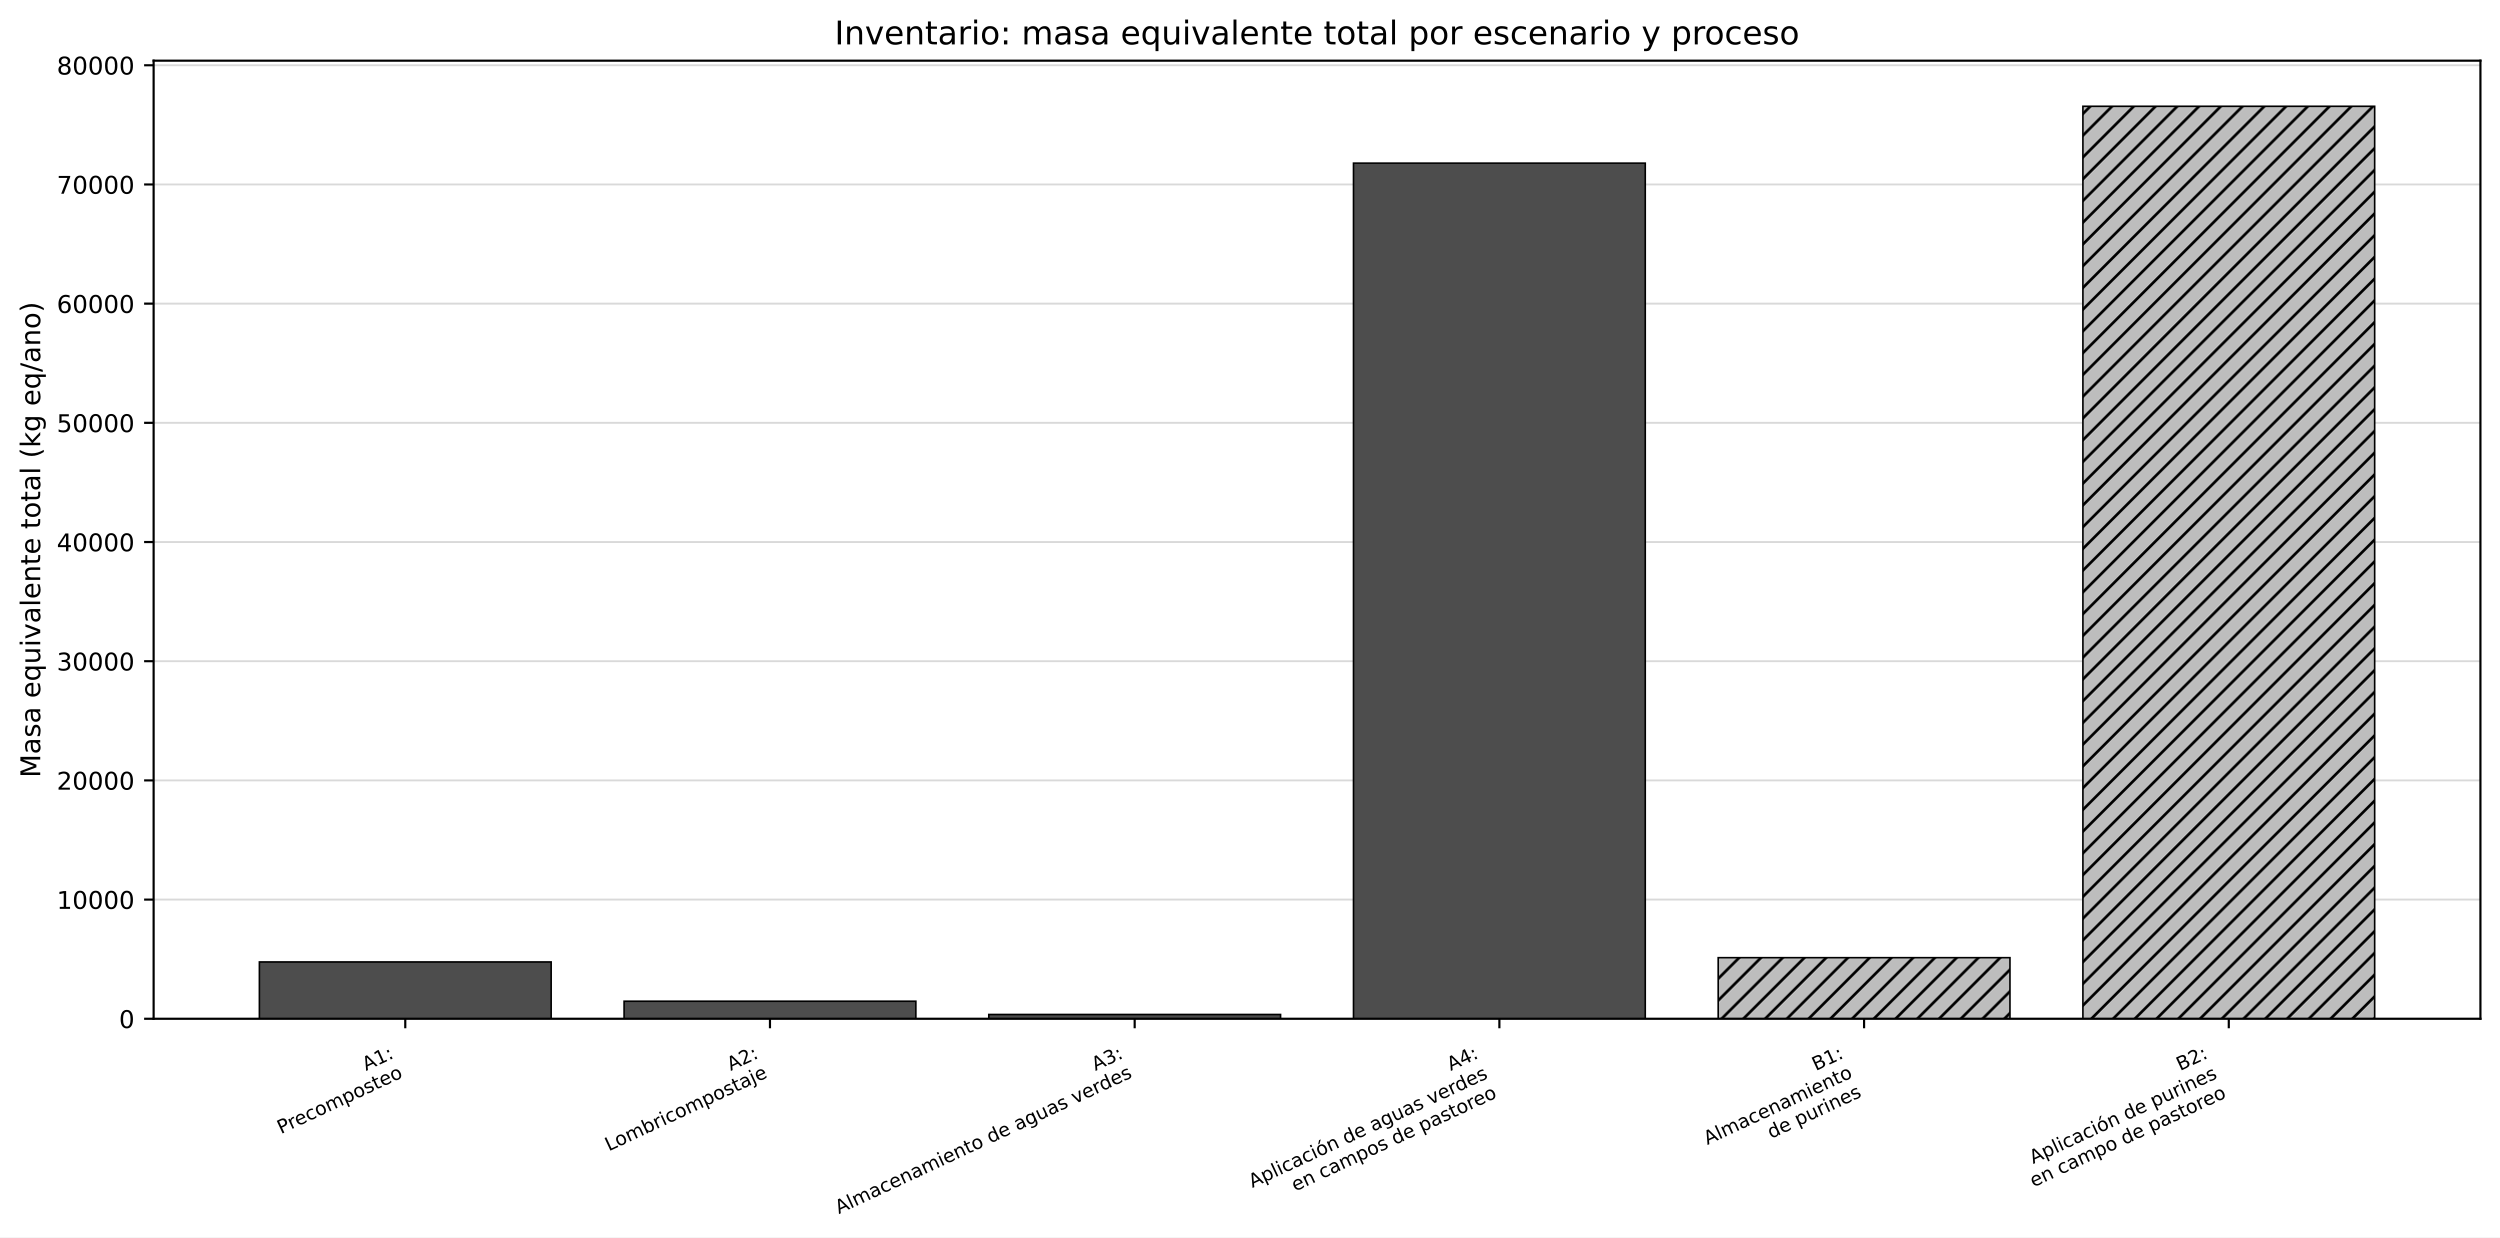
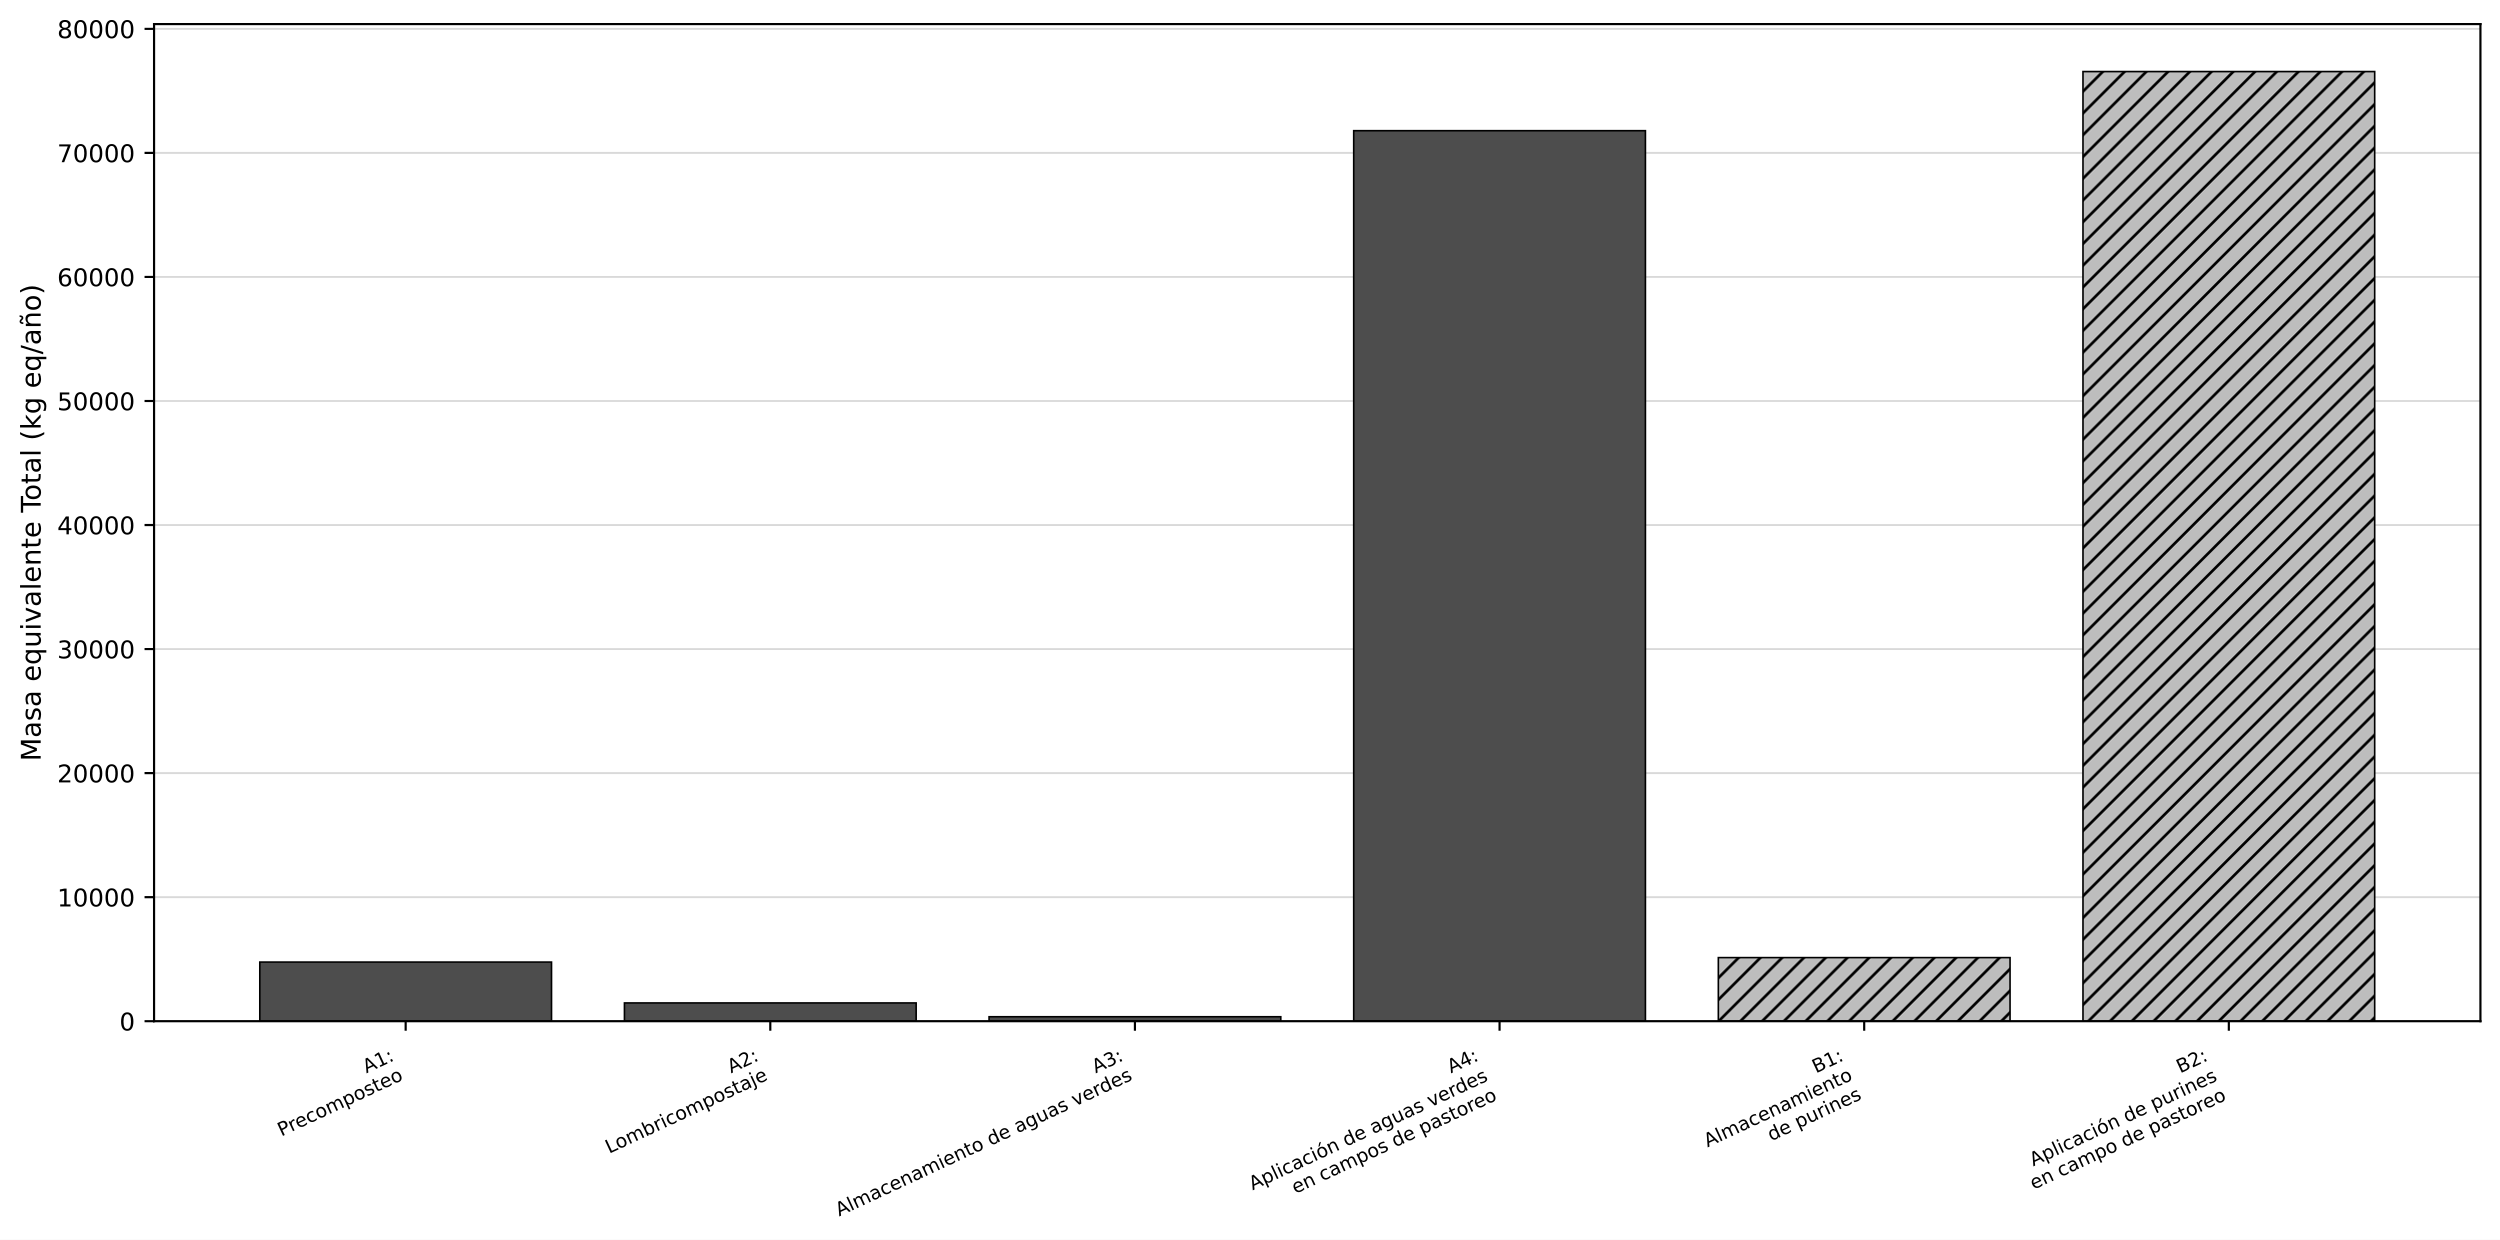
- <svg xmlns="http://www.w3.org/2000/svg" xmlns:xlink="http://www.w3.org/1999/xlink" width="919.589pt" height="455.143pt" viewBox="0 0 919.589 455.143" version="1.1">
+ <svg xmlns="http://www.w3.org/2000/svg" xmlns:xlink="http://www.w3.org/1999/xlink" width="919.76pt" height="456.103pt" viewBox="0 0 919.76 456.103" version="1.1">
  <defs>
    <style type="text/css">*{stroke-linejoin: round; stroke-linecap: butt}</style>
  </defs>
  <g id="figure_1">
    <g id="patch_1">
-       <path d="M 0 455.143  L 919.589 455.143  L 919.589 0  L 0 0  z " style="fill: #ffffff" />
+       <path d="M 0 456.103  L 919.76 456.103  L 919.76 0  L 0 0  z " style="fill: #ffffff" />
    </g>
    <g id="axes_1">
      <g id="patch_2">
-         <path d="M 56.509 374.742  L 912.389 374.742  L 912.389 22.318  L 56.509 22.318  z " style="fill: #ffffff" />
+         <path d="M 56.68 375.702  L 912.56 375.702  L 912.56 8.862  L 56.68 8.862  z " style="fill: #ffffff" />
      </g>
      <g id="matplotlib.axis_1">
        <g id="xtick_1">
          <g id="line2d_1">
            <defs>
-               <path id="m2ae27c3ba7" d="M 0 0  L 0 3.5  " style="stroke: #000000; stroke-width: 0.8" />
+               <path id="mbefa3dc196" d="M 0 0  L 0 3.5  " style="stroke: #000000; stroke-width: 0.8" />
            </defs>
            <g>
-               <use xlink:href="#m2ae27c3ba7" x="149.073" y="374.742" style="stroke: #000000; stroke-width: 0.8" />
+               <use xlink:href="#mbefa3dc196" x="149.244" y="375.702" style="stroke: #000000; stroke-width: 0.8" />
            </g>
          </g>
          <g id="text_1">
-             <text style="font-size: 7px; font-family: 'DejaVu Sans'" transform="translate(134.6318 393.9648) rotate(-25)">A1:</text>
-             <text style="font-size: 7px; font-family: 'DejaVu Sans'" transform="translate(103.3381 417.2061) rotate(-25)">Precomposteo</text>
+             <text style="font-size: 7px; font-family: 'DejaVu Sans'" transform="translate(134.8021 394.9249) rotate(-25)">A1:</text>
+             <text style="font-size: 7px; font-family: 'DejaVu Sans'" transform="translate(103.5084 418.1662) rotate(-25)">Precomposteo</text>
          </g>
        </g>
        <g id="xtick_2">
          <g id="line2d_2">
            <g>
-               <use xlink:href="#m2ae27c3ba7" x="283.224" y="374.742" style="stroke: #000000; stroke-width: 0.8" />
+               <use xlink:href="#mbefa3dc196" x="283.394" y="375.702" style="stroke: #000000; stroke-width: 0.8" />
            </g>
          </g>
          <g id="text_2">
-             <text style="font-size: 7px; font-family: 'DejaVu Sans'" transform="translate(268.7823 393.9648) rotate(-25)">A2:</text>
-             <text style="font-size: 7px; font-family: 'DejaVu Sans'" transform="translate(223.92 423.5332) rotate(-25)">Lombricompostaje</text>
+             <text style="font-size: 7px; font-family: 'DejaVu Sans'" transform="translate(268.9526 394.9249) rotate(-25)">A2:</text>
+             <text style="font-size: 7px; font-family: 'DejaVu Sans'" transform="translate(224.0904 424.4933) rotate(-25)">Lombricompostaje</text>
          </g>
        </g>
        <g id="xtick_3">
          <g id="line2d_3">
            <g>
-               <use xlink:href="#m2ae27c3ba7" x="417.374" y="374.742" style="stroke: #000000; stroke-width: 0.8" />
+               <use xlink:href="#mbefa3dc196" x="417.544" y="375.702" style="stroke: #000000; stroke-width: 0.8" />
            </g>
          </g>
          <g id="text_3">
-             <text style="font-size: 7px; font-family: 'DejaVu Sans'" transform="translate(402.9328 393.9648) rotate(-25)">A3:</text>
-             <text style="font-size: 7px; font-family: 'DejaVu Sans'" transform="translate(308.5534 446.6234) rotate(-25)">Almacenamiento de aguas verdes</text>
+             <text style="font-size: 7px; font-family: 'DejaVu Sans'" transform="translate(403.1031 394.9249) rotate(-25)">A3:</text>
+             <text style="font-size: 7px; font-family: 'DejaVu Sans'" transform="translate(308.7237 447.5835) rotate(-25)">Almacenamiento de aguas verdes</text>
          </g>
        </g>
        <g id="xtick_4">
          <g id="line2d_4">
            <g>
-               <use xlink:href="#m2ae27c3ba7" x="551.525" y="374.742" style="stroke: #000000; stroke-width: 0.8" />
+               <use xlink:href="#mbefa3dc196" x="551.695" y="375.702" style="stroke: #000000; stroke-width: 0.8" />
            </g>
          </g>
          <g id="text_4">
-             <text style="font-size: 7px; font-family: 'DejaVu Sans'" transform="translate(533.6286 393.9648) rotate(-25)">A4:</text>
-             <text style="font-size: 7px; font-family: 'DejaVu Sans'" transform="translate(460.6748 437.0032) rotate(-25)">Aplicación de aguas verdes</text>
-             <text style="font-size: 7px; font-family: 'DejaVu Sans'" transform="translate(476.3953 438.3214) rotate(-25)">en campos de pastoreo</text>
+             <text style="font-size: 7px; font-family: 'DejaVu Sans'" transform="translate(533.7989 394.9249) rotate(-25)">A4:</text>
+             <text style="font-size: 7px; font-family: 'DejaVu Sans'" transform="translate(460.8451 437.9633) rotate(-25)">Aplicación de aguas verdes</text>
+             <text style="font-size: 7px; font-family: 'DejaVu Sans'" transform="translate(476.5656 439.2815) rotate(-25)">en campos de pastoreo</text>
          </g>
        </g>
        <g id="xtick_5">
          <g id="line2d_5">
            <g>
-               <use xlink:href="#m2ae27c3ba7" x="685.675" y="374.742" style="stroke: #000000; stroke-width: 0.8" />
+               <use xlink:href="#mbefa3dc196" x="685.845" y="375.702" style="stroke: #000000; stroke-width: 0.8" />
            </g>
          </g>
          <g id="text_5">
-             <text style="font-size: 7px; font-family: 'DejaVu Sans'" transform="translate(667.9081 393.9708) rotate(-25)">B1:</text>
-             <text style="font-size: 7px; font-family: 'DejaVu Sans'" transform="translate(628.0419 421.2095) rotate(-25)">Almacenamiento</text>
-             <text style="font-size: 7px; font-family: 'DejaVu Sans'" transform="translate(651.4646 418.9361) rotate(-25)">de purines</text>
+             <text style="font-size: 7px; font-family: 'DejaVu Sans'" transform="translate(668.0785 394.9309) rotate(-25)">B1:</text>
+             <text style="font-size: 7px; font-family: 'DejaVu Sans'" transform="translate(628.2122 422.1696) rotate(-25)">Almacenamiento</text>
+             <text style="font-size: 7px; font-family: 'DejaVu Sans'" transform="translate(651.6349 419.8962) rotate(-25)">de purines</text>
          </g>
        </g>
        <g id="xtick_6">
          <g id="line2d_6">
            <g>
-               <use xlink:href="#m2ae27c3ba7" x="819.826" y="374.742" style="stroke: #000000; stroke-width: 0.8" />
+               <use xlink:href="#mbefa3dc196" x="819.996" y="375.702" style="stroke: #000000; stroke-width: 0.8" />
            </g>
          </g>
          <g id="text_6">
-             <text style="font-size: 7px; font-family: 'DejaVu Sans'" transform="translate(801.9166 393.9708) rotate(-25)">B2:</text>
-             <text style="font-size: 7px; font-family: 'DejaVu Sans'" transform="translate(747.8645 428.1952) rotate(-25)">Aplicación de purines</text>
-             <text style="font-size: 7px; font-family: 'DejaVu Sans'" transform="translate(748.0011 436.7803) rotate(-25)">en campo de pastoreo</text>
+             <text style="font-size: 7px; font-family: 'DejaVu Sans'" transform="translate(802.0869 394.9309) rotate(-25)">B2:</text>
+             <text style="font-size: 7px; font-family: 'DejaVu Sans'" transform="translate(748.0348 429.1553) rotate(-25)">Aplicación de purines</text>
+             <text style="font-size: 7px; font-family: 'DejaVu Sans'" transform="translate(748.1715 437.7404) rotate(-25)">en campo de pastoreo</text>
          </g>
        </g>
      </g>
      <g id="matplotlib.axis_2">
        <g id="ytick_1">
          <g id="line2d_7">
-             <path d="M 56.509 374.742  L 912.389 374.742  " clip-path="url(#pf6901a39aa)" style="fill: none; stroke: #d9d9d9; stroke-width: 0.7; stroke-linecap: square" />
+             <path d="M 56.68 375.702  L 912.56 375.702  " clip-path="url(#pc8ea8768c6)" style="fill: none; stroke: #d9d9d9; stroke-width: 0.7; stroke-linecap: square" />
          </g>
          <g id="line2d_8">
            <defs>
-               <path id="mc74caa2fd2" d="M 0 0  L -3.5 0  " style="stroke: #000000; stroke-width: 0.8" />
+               <path id="m9bc19e0139" d="M 0 0  L -3.5 0  " style="stroke: #000000; stroke-width: 0.8" />
            </defs>
            <g>
-               <use xlink:href="#mc74caa2fd2" x="56.509" y="374.742" style="stroke: #000000; stroke-width: 0.8" />
+               <use xlink:href="#m9bc19e0139" x="56.68" y="375.702" style="stroke: #000000; stroke-width: 0.8" />
            </g>
          </g>
          <g id="text_7">
-             <text style="font-size: 9px; font-family: 'DejaVu Sans'; text-anchor: end" x="49.509" y="378.161" transform="rotate(-0 49.50937 378.161)">0</text>
+             <text style="font-size: 9px; font-family: 'DejaVu Sans'; text-anchor: end" x="49.68" y="379.121" transform="rotate(-0 49.67969 379.1211)">0</text>
          </g>
        </g>
        <g id="ytick_2">
          <g id="line2d_9">
-             <path d="M 56.509 330.9  L 912.389 330.9  " clip-path="url(#pf6901a39aa)" style="fill: none; stroke: #d9d9d9; stroke-width: 0.7; stroke-linecap: square" />
+             <path d="M 56.68 330.066  L 912.56 330.066  " clip-path="url(#pc8ea8768c6)" style="fill: none; stroke: #d9d9d9; stroke-width: 0.7; stroke-linecap: square" />
          </g>
          <g id="line2d_10">
            <g>
-               <use xlink:href="#mc74caa2fd2" x="56.509" y="330.9" style="stroke: #000000; stroke-width: 0.8" />
+               <use xlink:href="#m9bc19e0139" x="56.68" y="330.066" style="stroke: #000000; stroke-width: 0.8" />
            </g>
          </g>
          <g id="text_8">
-             <text style="font-size: 9px; font-family: 'DejaVu Sans'; text-anchor: end" x="49.509" y="334.319" transform="rotate(-0 49.50937 334.3191)">10000</text>
+             <text style="font-size: 9px; font-family: 'DejaVu Sans'; text-anchor: end" x="49.68" y="333.486" transform="rotate(-0 49.67969 333.4858)">10000</text>
          </g>
        </g>
        <g id="ytick_3">
          <g id="line2d_11">
-             <path d="M 56.509 287.058  L 912.389 287.058  " clip-path="url(#pf6901a39aa)" style="fill: none; stroke: #d9d9d9; stroke-width: 0.7; stroke-linecap: square" />
+             <path d="M 56.68 284.431  L 912.56 284.431  " clip-path="url(#pc8ea8768c6)" style="fill: none; stroke: #d9d9d9; stroke-width: 0.7; stroke-linecap: square" />
          </g>
          <g id="line2d_12">
            <g>
-               <use xlink:href="#mc74caa2fd2" x="56.509" y="287.058" style="stroke: #000000; stroke-width: 0.8" />
+               <use xlink:href="#m9bc19e0139" x="56.68" y="284.431" style="stroke: #000000; stroke-width: 0.8" />
            </g>
          </g>
          <g id="text_9">
-             <text style="font-size: 9px; font-family: 'DejaVu Sans'; text-anchor: end" x="49.509" y="290.477" transform="rotate(-0 49.50937 290.4772)">20000</text>
+             <text style="font-size: 9px; font-family: 'DejaVu Sans'; text-anchor: end" x="49.68" y="287.85" transform="rotate(-0 49.67969 287.8505)">20000</text>
          </g>
        </g>
        <g id="ytick_4">
          <g id="line2d_13">
-             <path d="M 56.509 243.216  L 912.389 243.216  " clip-path="url(#pf6901a39aa)" style="fill: none; stroke: #d9d9d9; stroke-width: 0.7; stroke-linecap: square" />
+             <path d="M 56.68 238.796  L 912.56 238.796  " clip-path="url(#pc8ea8768c6)" style="fill: none; stroke: #d9d9d9; stroke-width: 0.7; stroke-linecap: square" />
          </g>
          <g id="line2d_14">
            <g>
-               <use xlink:href="#mc74caa2fd2" x="56.509" y="243.216" style="stroke: #000000; stroke-width: 0.8" />
+               <use xlink:href="#m9bc19e0139" x="56.68" y="238.796" style="stroke: #000000; stroke-width: 0.8" />
            </g>
          </g>
          <g id="text_10">
-             <text style="font-size: 9px; font-family: 'DejaVu Sans'; text-anchor: end" x="49.509" y="246.635" transform="rotate(-0 49.50937 246.6353)">30000</text>
+             <text style="font-size: 9px; font-family: 'DejaVu Sans'; text-anchor: end" x="49.68" y="242.215" transform="rotate(-0 49.67969 242.2152)">30000</text>
          </g>
        </g>
        <g id="ytick_5">
          <g id="line2d_15">
-             <path d="M 56.509 199.374  L 912.389 199.374  " clip-path="url(#pf6901a39aa)" style="fill: none; stroke: #d9d9d9; stroke-width: 0.7; stroke-linecap: square" />
+             <path d="M 56.68 193.161  L 912.56 193.161  " clip-path="url(#pc8ea8768c6)" style="fill: none; stroke: #d9d9d9; stroke-width: 0.7; stroke-linecap: square" />
          </g>
          <g id="line2d_16">
            <g>
-               <use xlink:href="#mc74caa2fd2" x="56.509" y="199.374" style="stroke: #000000; stroke-width: 0.8" />
+               <use xlink:href="#m9bc19e0139" x="56.68" y="193.161" style="stroke: #000000; stroke-width: 0.8" />
            </g>
          </g>
          <g id="text_11">
-             <text style="font-size: 9px; font-family: 'DejaVu Sans'; text-anchor: end" x="49.509" y="202.793" transform="rotate(-0 49.50937 202.7935)">40000</text>
+             <text style="font-size: 9px; font-family: 'DejaVu Sans'; text-anchor: end" x="49.68" y="196.58" transform="rotate(-0 49.67969 196.5798)">40000</text>
          </g>
        </g>
        <g id="ytick_6">
          <g id="line2d_17">
-             <path d="M 56.509 155.532  L 912.389 155.532  " clip-path="url(#pf6901a39aa)" style="fill: none; stroke: #d9d9d9; stroke-width: 0.7; stroke-linecap: square" />
+             <path d="M 56.68 147.525  L 912.56 147.525  " clip-path="url(#pc8ea8768c6)" style="fill: none; stroke: #d9d9d9; stroke-width: 0.7; stroke-linecap: square" />
          </g>
          <g id="line2d_18">
            <g>
-               <use xlink:href="#mc74caa2fd2" x="56.509" y="155.532" style="stroke: #000000; stroke-width: 0.8" />
+               <use xlink:href="#m9bc19e0139" x="56.68" y="147.525" style="stroke: #000000; stroke-width: 0.8" />
            </g>
          </g>
          <g id="text_12">
-             <text style="font-size: 9px; font-family: 'DejaVu Sans'; text-anchor: end" x="49.509" y="158.952" transform="rotate(-0 49.50937 158.9516)">50000</text>
+             <text style="font-size: 9px; font-family: 'DejaVu Sans'; text-anchor: end" x="49.68" y="150.945" transform="rotate(-0 49.67969 150.9445)">50000</text>
          </g>
        </g>
        <g id="ytick_7">
          <g id="line2d_19">
-             <path d="M 56.509 111.69  L 912.389 111.69  " clip-path="url(#pf6901a39aa)" style="fill: none; stroke: #d9d9d9; stroke-width: 0.7; stroke-linecap: square" />
+             <path d="M 56.68 101.89  L 912.56 101.89  " clip-path="url(#pc8ea8768c6)" style="fill: none; stroke: #d9d9d9; stroke-width: 0.7; stroke-linecap: square" />
          </g>
          <g id="line2d_20">
            <g>
-               <use xlink:href="#mc74caa2fd2" x="56.509" y="111.69" style="stroke: #000000; stroke-width: 0.8" />
+               <use xlink:href="#m9bc19e0139" x="56.68" y="101.89" style="stroke: #000000; stroke-width: 0.8" />
            </g>
          </g>
          <g id="text_13">
-             <text style="font-size: 9px; font-family: 'DejaVu Sans'; text-anchor: end" x="49.509" y="115.11" transform="rotate(-0 49.50937 115.1097)">60000</text>
+             <text style="font-size: 9px; font-family: 'DejaVu Sans'; text-anchor: end" x="49.68" y="105.309" transform="rotate(-0 49.67969 105.3092)">60000</text>
          </g>
        </g>
        <g id="ytick_8">
          <g id="line2d_21">
-             <path d="M 56.509 67.848  L 912.389 67.848  " clip-path="url(#pf6901a39aa)" style="fill: none; stroke: #d9d9d9; stroke-width: 0.7; stroke-linecap: square" />
+             <path d="M 56.68 56.255  L 912.56 56.255  " clip-path="url(#pc8ea8768c6)" style="fill: none; stroke: #d9d9d9; stroke-width: 0.7; stroke-linecap: square" />
          </g>
          <g id="line2d_22">
            <g>
-               <use xlink:href="#mc74caa2fd2" x="56.509" y="67.848" style="stroke: #000000; stroke-width: 0.8" />
+               <use xlink:href="#m9bc19e0139" x="56.68" y="56.255" style="stroke: #000000; stroke-width: 0.8" />
            </g>
          </g>
          <g id="text_14">
-             <text style="font-size: 9px; font-family: 'DejaVu Sans'; text-anchor: end" x="49.509" y="71.268" transform="rotate(-0 49.50937 71.26779)">70000</text>
+             <text style="font-size: 9px; font-family: 'DejaVu Sans'; text-anchor: end" x="49.68" y="59.674" transform="rotate(-0 49.67969 59.67391)">70000</text>
          </g>
        </g>
        <g id="ytick_9">
          <g id="line2d_23">
-             <path d="M 56.509 24.007  L 912.389 24.007  " clip-path="url(#pf6901a39aa)" style="fill: none; stroke: #d9d9d9; stroke-width: 0.7; stroke-linecap: square" />
+             <path d="M 56.68 10.619  L 912.56 10.619  " clip-path="url(#pc8ea8768c6)" style="fill: none; stroke: #d9d9d9; stroke-width: 0.7; stroke-linecap: square" />
          </g>
          <g id="line2d_24">
            <g>
-               <use xlink:href="#mc74caa2fd2" x="56.509" y="24.007" style="stroke: #000000; stroke-width: 0.8" />
+               <use xlink:href="#m9bc19e0139" x="56.68" y="10.619" style="stroke: #000000; stroke-width: 0.8" />
            </g>
          </g>
          <g id="text_15">
-             <text style="font-size: 9px; font-family: 'DejaVu Sans'; text-anchor: end" x="49.509" y="27.426" transform="rotate(-0 49.50937 27.42591)">80000</text>
+             <text style="font-size: 9px; font-family: 'DejaVu Sans'; text-anchor: end" x="49.68" y="14.039" transform="rotate(-0 49.67969 14.03859)">80000</text>
          </g>
        </g>
        <g id="text_16">
-           <text style="font-size: 10px; font-family: 'DejaVu Sans'; text-anchor: middle" x="14.798" y="198.53" transform="rotate(-90 14.79844 198.5299)">Masa equivalente total (kg eq/ano)</text>
+           <text style="font-size: 10px; font-family: 'DejaVu Sans'; text-anchor: middle" x="14.969" y="192.282" transform="rotate(-90 14.96875 192.2818)">Masa equivalente Total (kg eq/año)</text>
        </g>
      </g>
      <g id="patch_3">
-         <path d="M 95.413 374.742  L 202.733 374.742  L 202.733 353.84  L 95.413 353.84  z " clip-path="url(#pf6901a39aa)" style="fill: #4d4d4d; stroke: #000000; stroke-width: 0.6; stroke-linejoin: miter" />
+         <path d="M 95.583 375.702  L 202.904 375.702  L 202.904 353.945  L 95.583 353.945  z " clip-path="url(#pc8ea8768c6)" style="fill: #4d4d4d; stroke: #000000; stroke-width: 0.6; stroke-linejoin: miter" />
      </g>
      <g id="patch_4">
-         <path d="M 229.563 374.742  L 336.884 374.742  L 336.884 368.286  L 229.563 368.286  z " clip-path="url(#pf6901a39aa)" style="fill: #4d4d4d; stroke: #000000; stroke-width: 0.6; stroke-linejoin: miter" />
+         <path d="M 229.734 375.702  L 337.054 375.702  L 337.054 368.982  L 229.734 368.982  z " clip-path="url(#pc8ea8768c6)" style="fill: #4d4d4d; stroke: #000000; stroke-width: 0.6; stroke-linejoin: miter" />
      </g>
      <g id="patch_5">
-         <path d="M 363.714 374.742  L 471.034 374.742  L 471.034 373.168  L 363.714 373.168  z " clip-path="url(#pf6901a39aa)" style="fill: #4d4d4d; stroke: #000000; stroke-width: 0.6; stroke-linejoin: miter" />
+         <path d="M 363.884 375.702  L 471.205 375.702  L 471.205 374.064  L 363.884 374.064  z " clip-path="url(#pc8ea8768c6)" style="fill: #4d4d4d; stroke: #000000; stroke-width: 0.6; stroke-linejoin: miter" />
      </g>
      <g id="patch_6">
-         <path d="M 497.864 374.742  L 605.185 374.742  L 605.185 60.002  L 497.864 60.002  z " clip-path="url(#pf6901a39aa)" style="fill: #4d4d4d; stroke: #000000; stroke-width: 0.6; stroke-linejoin: miter" />
+         <path d="M 498.035 375.702  L 605.355 375.702  L 605.355 48.087  L 498.035 48.087  z " clip-path="url(#pc8ea8768c6)" style="fill: #4d4d4d; stroke: #000000; stroke-width: 0.6; stroke-linejoin: miter" />
      </g>
      <g id="patch_7">
-         <path d="M 632.015 374.742  L 739.335 374.742  L 739.335 352.267  L 632.015 352.267  z " clip-path="url(#pf6901a39aa)" style="fill: url(#hd387ca698b); stroke: #000000; stroke-width: 0.6; stroke-linejoin: miter" />
+         <path d="M 632.185 375.702  L 739.506 375.702  L 739.506 352.308  L 632.185 352.308  z " clip-path="url(#pc8ea8768c6)" style="fill: url(#h1a88d4911e); stroke: #000000; stroke-width: 0.6; stroke-linejoin: miter" />
      </g>
      <g id="patch_8">
-         <path d="M 766.165 374.742  L 873.486 374.742  L 873.486 39.1  L 766.165 39.1  z " clip-path="url(#pf6901a39aa)" style="fill: url(#hd387ca698b); stroke: #000000; stroke-width: 0.6; stroke-linejoin: miter" />
+         <path d="M 766.336 375.702  L 873.656 375.702  L 873.656 26.33  L 766.336 26.33  z " clip-path="url(#pc8ea8768c6)" style="fill: url(#h1a88d4911e); stroke: #000000; stroke-width: 0.6; stroke-linejoin: miter" />
      </g>
      <g id="patch_9">
-         <path d="M 56.509 374.742  L 56.509 22.318  " style="fill: none; stroke: #000000; stroke-width: 0.8; stroke-linejoin: miter; stroke-linecap: square" />
+         <path d="M 56.68 375.702  L 56.68 8.862  " style="fill: none; stroke: #000000; stroke-width: 0.8; stroke-linejoin: miter; stroke-linecap: square" />
      </g>
      <g id="patch_10">
-         <path d="M 912.389 374.742  L 912.389 22.318  " style="fill: none; stroke: #000000; stroke-width: 0.8; stroke-linejoin: miter; stroke-linecap: square" />
+         <path d="M 912.56 375.702  L 912.56 8.862  " style="fill: none; stroke: #000000; stroke-width: 0.8; stroke-linejoin: miter; stroke-linecap: square" />
      </g>
      <g id="patch_11">
-         <path d="M 56.509 374.742  L 912.389 374.742  " style="fill: none; stroke: #000000; stroke-width: 0.8; stroke-linejoin: miter; stroke-linecap: square" />
+         <path d="M 56.68 375.702  L 912.56 375.702  " style="fill: none; stroke: #000000; stroke-width: 0.8; stroke-linejoin: miter; stroke-linecap: square" />
      </g>
      <g id="patch_12">
-         <path d="M 56.509 22.318  L 912.389 22.318  " style="fill: none; stroke: #000000; stroke-width: 0.8; stroke-linejoin: miter; stroke-linecap: square" />
-       </g>
-       <g id="text_17">
-         <text style="font-size: 12px; font-family: 'DejaVu Sans'; text-anchor: middle" x="484.449" y="16.318" transform="rotate(-0 484.4494 16.31812)">Inventario: masa equivalente total por escenario y proceso</text>
+         <path d="M 56.68 8.862  L 912.56 8.862  " style="fill: none; stroke: #000000; stroke-width: 0.8; stroke-linejoin: miter; stroke-linecap: square" />
      </g>
    </g>
  </g>
  <defs>
-     <clipPath id="pf6901a39aa">
-       <rect x="56.509" y="22.318" width="855.88" height="352.424" />
+     <clipPath id="pc8ea8768c6">
+       <rect x="56.68" y="8.862" width="855.88" height="366.84" />
    </clipPath>
  </defs>
  <defs>
-     <pattern id="hd387ca698b" patternUnits="userSpaceOnUse" x="0" y="0" width="72" height="72">
+     <pattern id="h1a88d4911e" patternUnits="userSpaceOnUse" x="0" y="0" width="72" height="72">
      <rect x="0" y="0" width="73" height="73" fill="#bdbdbd" />
      <path d="M -36 36  L 36 -36  M -32 40  L 40 -32  M -28 44  L 44 -28  M -24 48  L 48 -24  M -20 52  L 52 -20  M -16 56  L 56 -16  M -12 60  L 60 -12  M -8 64  L 64 -8  M -4 68  L 68 -4  M 0 72  L 72 0  M 4 76  L 76 4  M 8 80  L 80 8  M 12 84  L 84 12  M 16 88  L 88 16  M 20 92  L 92 20  M 24 96  L 96 24  M 28 100  L 100 28  M 32 104  L 104 32  M 36 108  L 108 36  " style="fill: #000000; stroke: #000000; stroke-width: 1.0; stroke-linecap: butt; stroke-linejoin: miter" />
    </pattern>
  </defs>
</svg>
